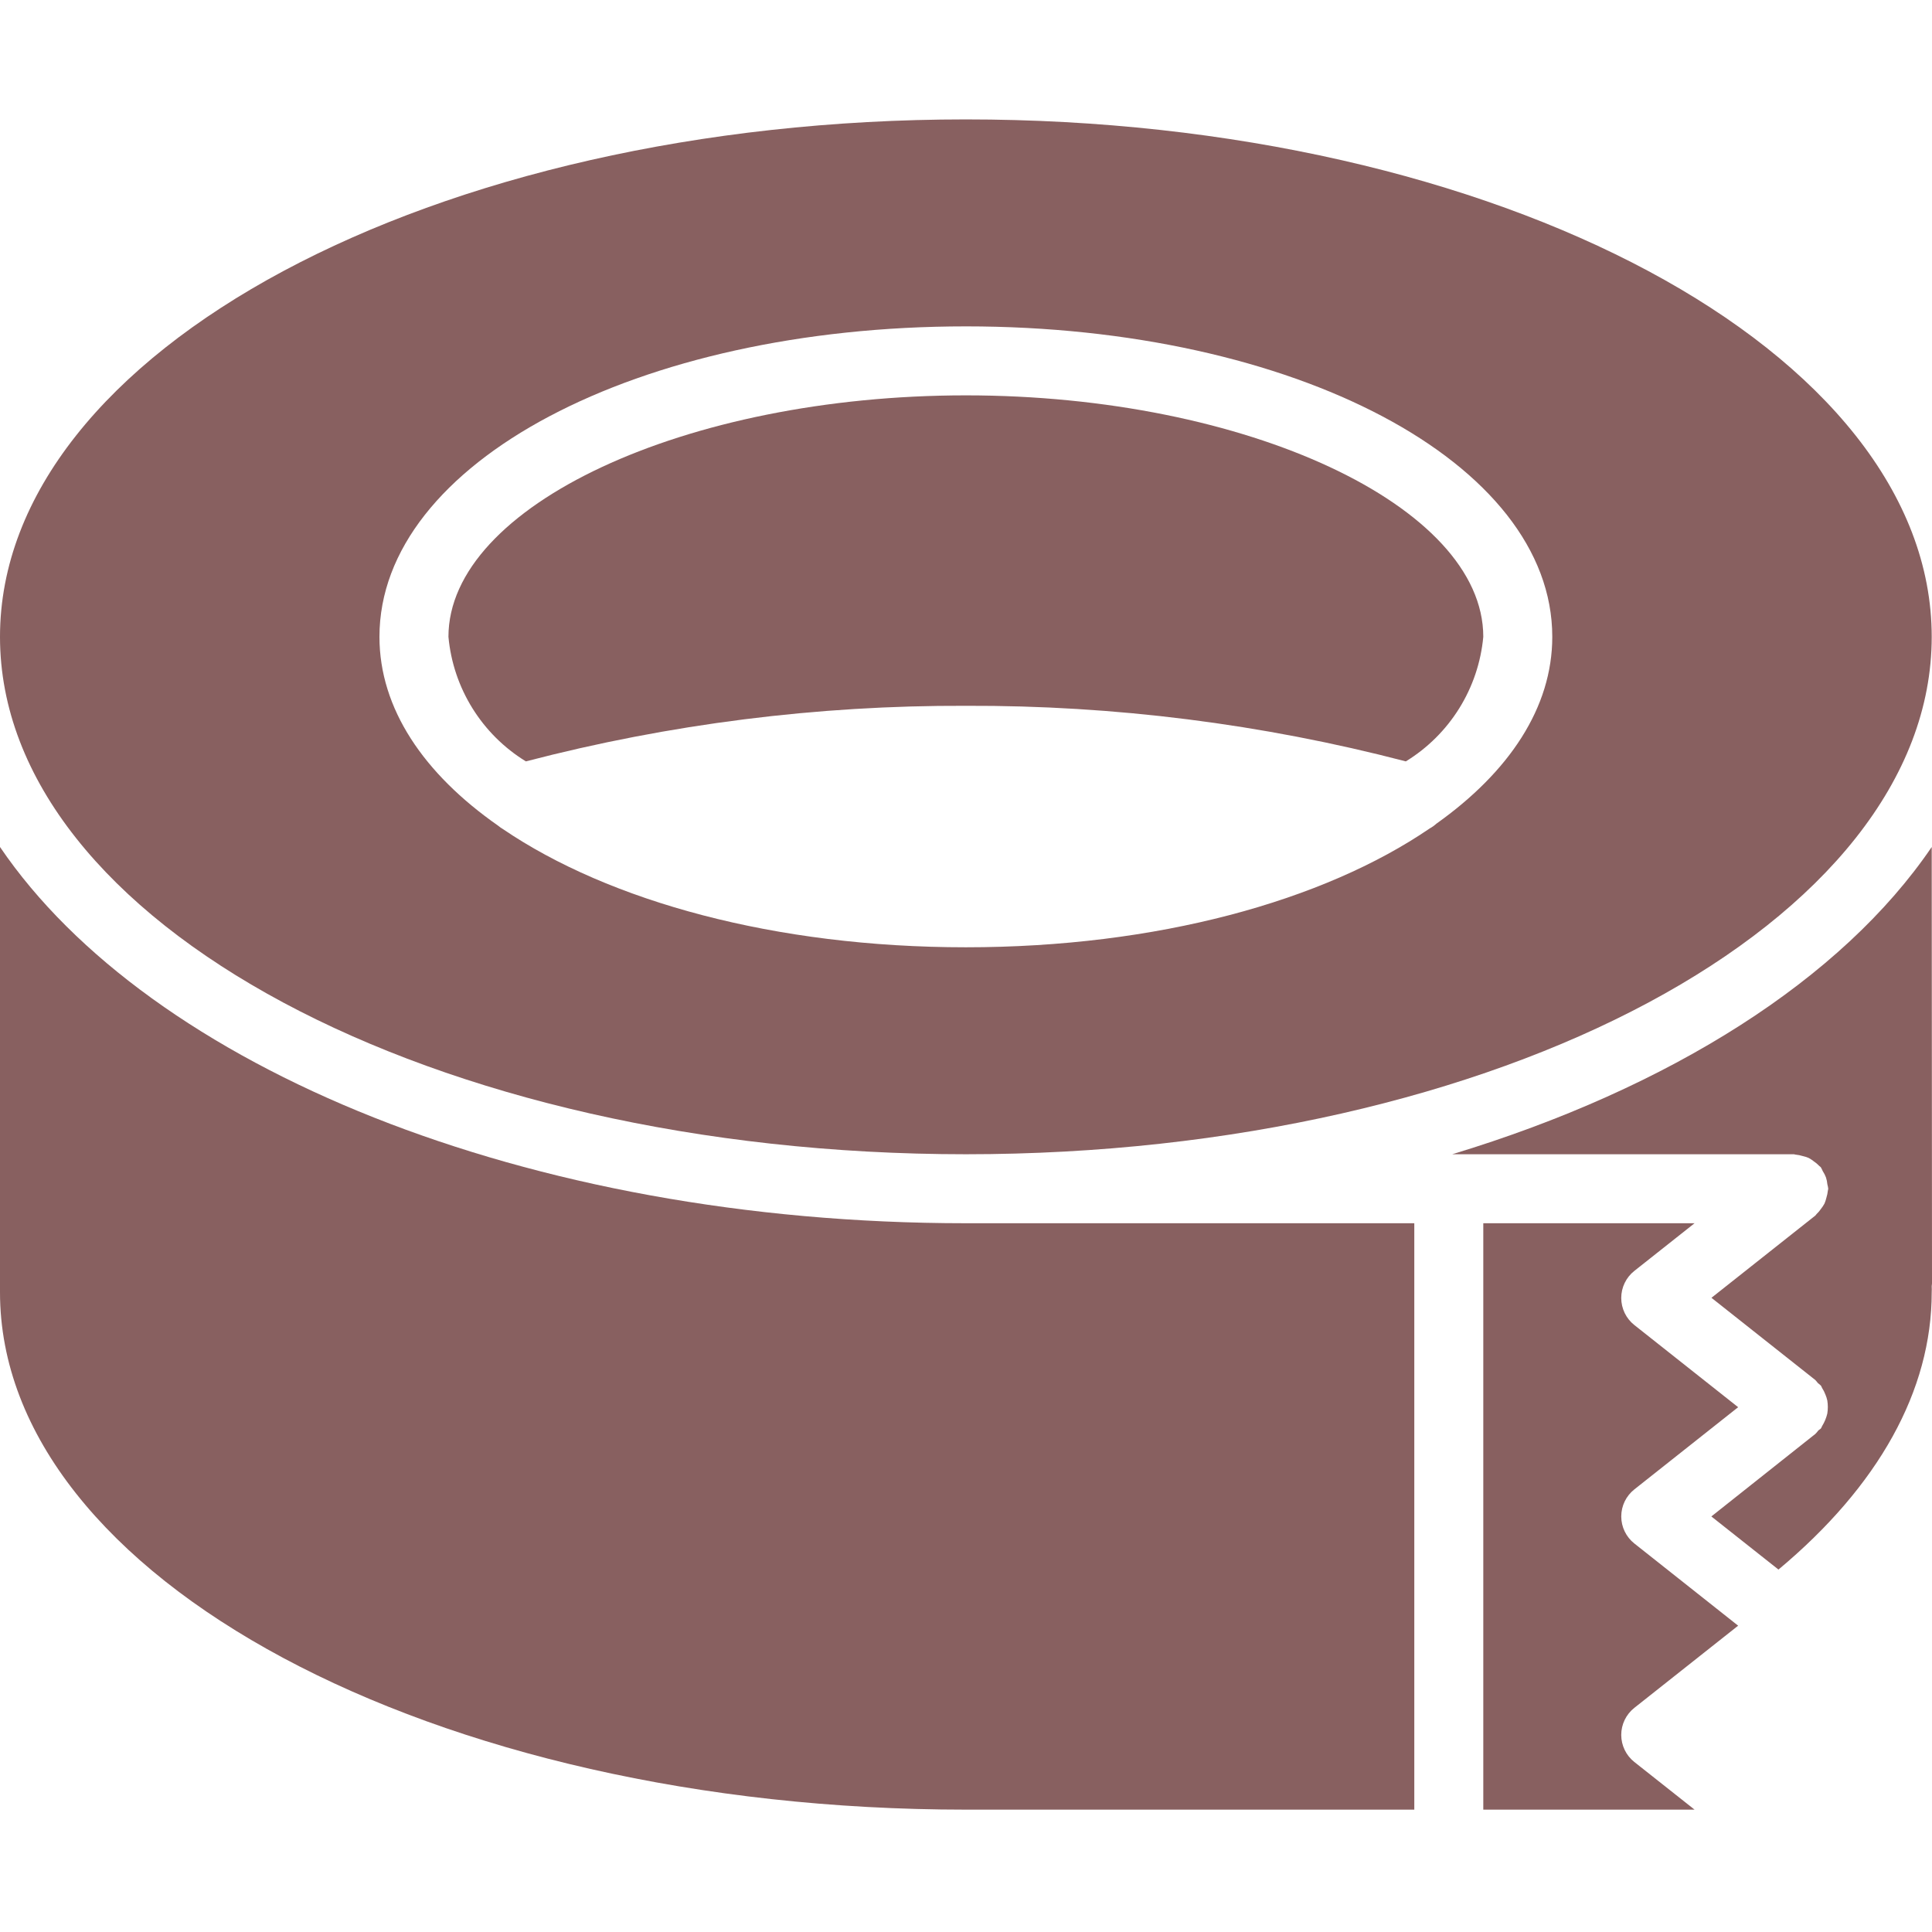
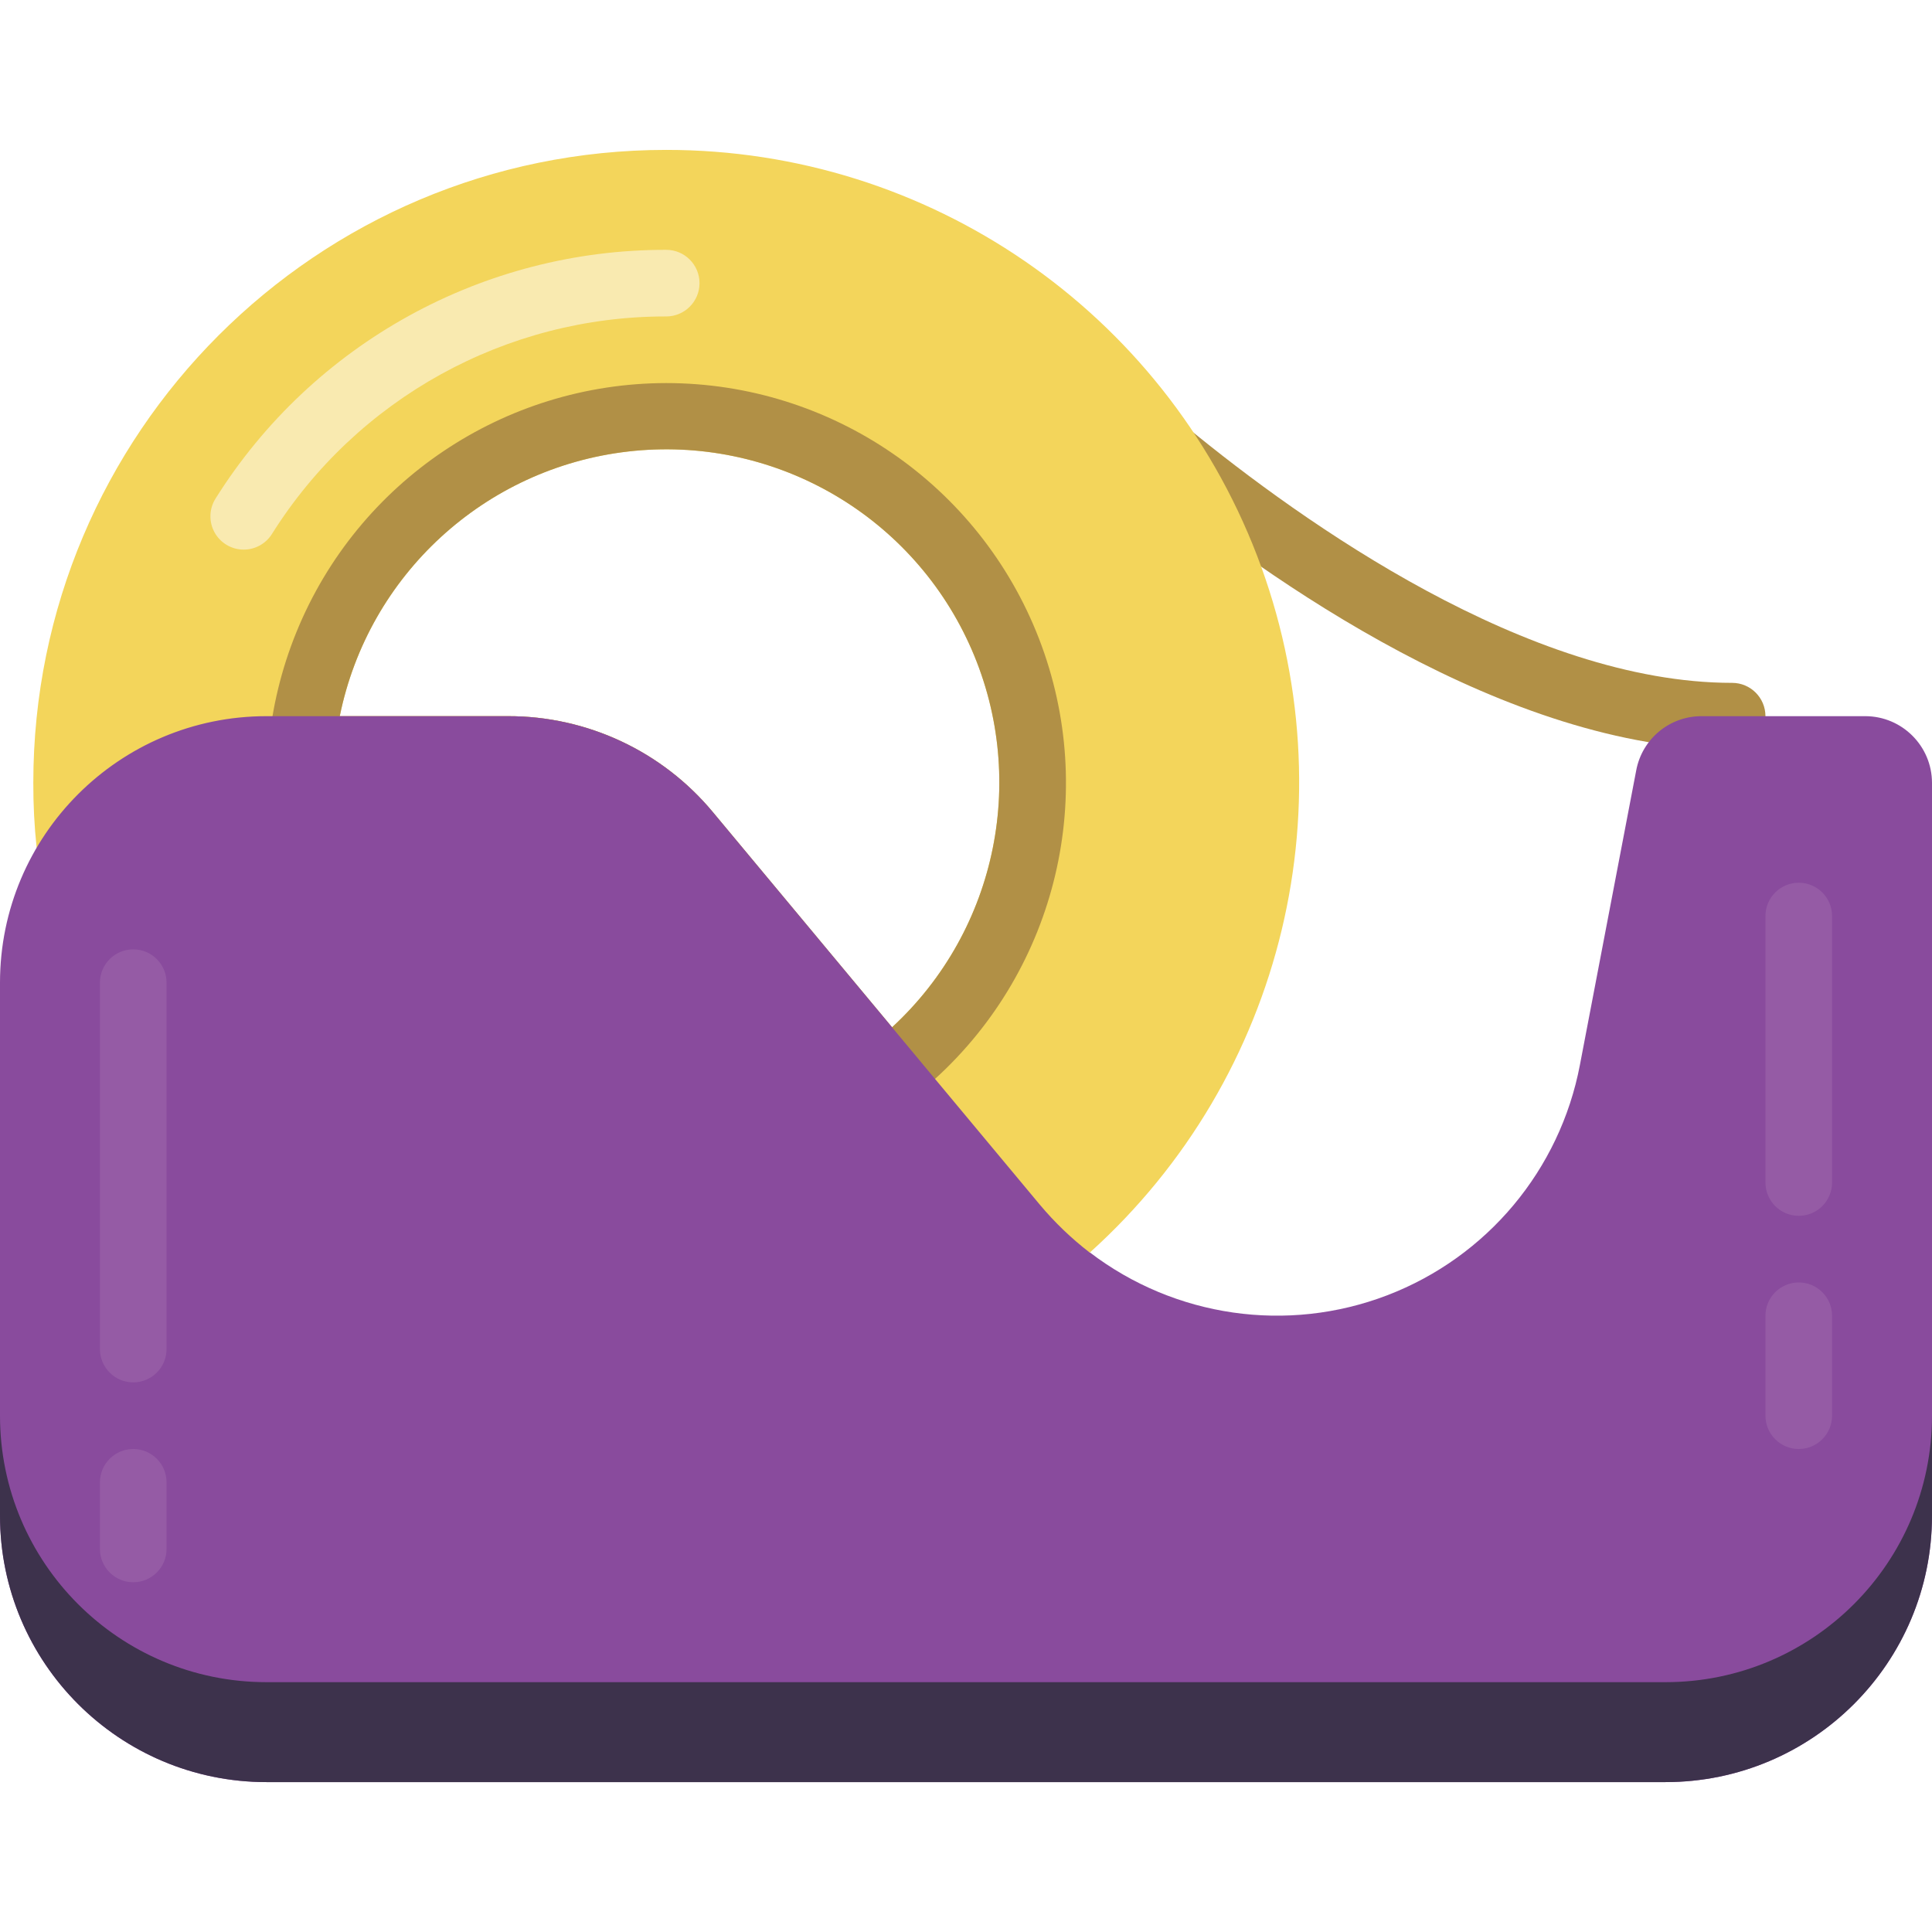
- <svg xmlns="http://www.w3.org/2000/svg" height="512px" viewBox="0 -31 503.09 503" width="512px" class="hovered-paths">
-   <g>
-     <path d="m136.938 167.219c37.406-9.754 75.918-14.617 114.57-14.473 38.656-.145 77.168 4.719 114.57 14.473 11.461-7.031 18.934-19.051 20.168-32.438 0-34.078-61.699-62.875-134.738-62.875-73.035 0-134.734 28.797-134.734 62.875 1.23 13.387 8.707 25.406 20.164 32.438zm0 0" data-original="#000000" class="hovered-path active-path" data-old_color="#000000" fill="#886060" />
-     <path d="m251.508 269.52c138.68 0 251.508-60.445 251.508-134.738s-112.828-134.734-251.508-134.734c-138.68 0-251.508 60.441-251.508 134.734s112.828 134.738 251.508 134.738zm0-215.578c85.621 0 152.703 35.508 152.703 80.84 0 18.449-11.246 35.211-30.199 48.676-.512.469-1.078.871-1.688 1.203-27.711 18.926-71.078 30.965-120.816 30.965-49.602 0-92.879-11.965-120.598-30.812-.41-.242-.797-.516-1.16-.824-19.41-13.547-30.941-30.516-30.941-49.207 0-45.332 67.078-80.84 152.699-80.84zm0 0" data-original="#000000" class="hovered-path active-path" data-old_color="#000000" fill="#886060" />
-     <path d="m441.262 287.484h-55.016v152.699h55.016l-15.684-12.41c-2.152-1.707-3.41-4.301-3.41-7.047 0-2.75 1.258-5.344 3.41-7.047l27.031-21.398-27.031-21.406c-2.148-1.703-3.406-4.297-3.406-7.039 0-2.746 1.258-5.34 3.406-7.043l27.031-21.406-27.031-21.395c-2.152-1.703-3.41-4.301-3.41-7.047 0-2.75 1.258-5.344 3.41-7.047zm0 0" data-original="#000000" class="hovered-path active-path" data-old_color="#000000" fill="#886060" />
-     <path d="m503.016 189.512c-23.352 34.375-68.051 62.789-124.855 80.008h88.926c.18 0 .324.09.496.098.633.059 1.262.188 1.867.379.52.113 1.027.277 1.52.484.48.258.938.559 1.363.898.512.344.984.746 1.41 1.195.117.125.281.188.387.32.191.328.363.668.512 1.016.34.516.621 1.066.836 1.645.191.582.316 1.188.367 1.797.105.375.18.762.227 1.148 0 .18-.09.324-.098.496-.062.609-.188 1.211-.371 1.797-.121.523-.285 1.039-.492 1.535-.258.484-.559.945-.898 1.375-.344.508-.742.977-1.188 1.398-.125.117-.188.289-.332.398l-27.035 21.402 27.035 21.398c.242.25.469.52.676.797.277.207.543.434.789.676.164.207.199.449.344.664.332.516.605 1.062.824 1.637.219.508.391 1.035.504 1.578.18 1.121.18 2.266 0 3.387-.266 1.137-.715 2.223-1.328 3.215-.145.219-.18.469-.344.668-.16.195-.477.332-.684.547-.234.32-.496.621-.781.898l-27.062 21.469 17.48 13.832c26.039-21.746 39.906-46.582 39.906-72.219.027-.516.027-1.031 0-1.547 0-.27.082-.512.074-.77 0-.066 0-.117 0-.18zm0 0" data-original="#000000" class="hovered-path active-path" data-old_color="#000000" fill="#886060" />
-     <path d="m251.508 440.184h116.773v-152.699h-116.773c-114.562 0-212.586-40.734-251.508-97.973v115.938c0 74.293 112.828 134.734 251.508 134.734zm0 0" data-original="#000000" class="hovered-path active-path" data-old_color="#000000" fill="#886060" />
+ <svg xmlns="http://www.w3.org/2000/svg" width="512" height="512" viewBox="0 0 58 49" version="1.1">
+   <defs />
+   <g id="Page-1" stroke="none" stroke-width="1" fill="none" fill-rule="evenodd">
+     <g id="029---Tape-Dispenser" fill-rule="nonzero">
+       <path d="M52,18 C45.262,18 38.059,12.908 34.365,9.873 C33.941,9.522 33.881,8.894 34.231,8.468 C34.58,8.043 35.208,7.98 35.635,8.328 C39.122,11.193 45.886,16 52,16 C52.552,16 53,16.448 53,17 C53,17.552 52.552,18 52,18 Z" id="Shape" fill="#B19046" />
+       <path d="M20,-1.77635684e-15 C9.507,-5.32907052e-15 1,8.507 1,19 C0.998,19.651 1.031,20.302 1.1,20.95 L9.1,24.02 L24.74,30.03 L32.71,33.1 L32.72,33.1 C38.563,27.837 40.558,19.518 37.737,12.178 C34.916,4.838 27.863,-0.004 20,-1.77635684e-15 Z M21.4,19.88 C19.881,18.052 17.627,16.997 15.25,17 L10.2,17 C11.061,12.758 14.554,9.551 18.854,9.055 C23.155,8.559 27.286,10.886 29.09,14.821 C30.894,18.756 29.962,23.405 26.78,26.34 L21.4,19.88 Z" id="Shape" fill="#F3D55B" />
+       <path d="M7.315,12 C6.951,11.999 6.616,11.801 6.44,11.481 C6.265,11.162 6.277,10.773 6.472,10.465 C9.393,5.811 14.505,2.99 20,3 C20.552,3 21,3.448 21,4 C21,4.552 20.552,5 20,5 C15.191,4.992 10.717,7.462 8.161,11.535 C7.977,11.825 7.658,12 7.315,12 Z" id="Shape" fill="#F9EAB0" />
+       <path d="M20,7 C15.13,7.006 10.747,9.953 8.905,14.461 C7.063,18.969 8.128,24.143 11.6,27.557 C15.073,30.971 20.264,31.948 24.74,30.03 C25.962,29.508 27.088,28.785 28.07,27.89 C31.74,24.554 32.981,19.306 31.194,14.68 C29.407,10.054 24.959,7.002 20,7 Z M26.78,26.34 L21.4,19.88 C19.881,18.052 17.627,16.997 15.25,17 L10.2,17 C11.061,12.758 14.554,9.551 18.854,9.055 C23.155,8.559 27.286,10.886 29.09,14.821 C30.894,18.756 29.962,23.405 26.78,26.34 Z" id="Shape" fill="#B19046" />
+       <path d="M58,19 L58,41 C58,45.418 54.418,49 50,49 L8,49 C3.582,49 4.4408921e-16,45.418 0,41 L0,25 C-5.55111512e-16,20.582 3.582,17 8,17 L15.25,17 C17.627,16.997 19.881,18.052 21.4,19.88 L26.78,26.34 L28.07,27.89 L31.22,31.67 C31.664,32.199 32.163,32.678 32.71,33.1 L32.72,33.1 C35.271,35.046 38.648,35.533 41.644,34.386 C44.641,33.239 46.83,30.622 47.43,27.47 L49.12,18.63 C49.295,17.685 50.119,17 51.08,17 L56,17 C57.103,17.003 57.997,17.897 58,19 Z" id="Shape" fill="#894B9D" />
+       <path d="M58,38 L58,41 C58,45.418 54.418,49 50,49 L8,49 C3.582,49 4.4408921e-16,45.418 0,41 L0,38 C4.4408921e-16,42.418 3.582,46 8,46 L50,46 C54.418,46 58,42.418 58,38 Z" id="Shape" fill="#3D324C" />
+       <path d="M4,37 C3.448,37 3,36.552 3,36 L3,25 C3,24.448 3.448,24 4,24 C4.552,24 5,24.448 5,25 L5,36 C5,36.552 4.552,37 4,37 Z" id="Shape" fill="#955BA5" />
+       <path d="M4,43 C3.448,43 3,42.552 3,42 L3,40 C3,39.448 3.448,39 4,39 C4.552,39 5,39.448 5,40 L5,42 C5,42.552 4.552,43 4,43 Z" id="Shape" fill="#955BA5" />
+       <path d="M54,32 C53.448,32 53,31.552 53,31 L53,23 C53,22.448 53.448,22 54,22 C54.552,22 55,22.448 55,23 L55,31 C55,31.552 54.552,32 54,32 Z" id="Shape" fill="#955BA5" />
+       <path d="M54,39 C53.448,39 53,38.552 53,38 L53,35 C53,34.448 53.448,34 54,34 C54.552,34 55,34.448 55,35 L55,38 C55,38.552 54.552,39 54,39 Z" id="Shape" fill="#955BA5" />
+     </g>
  </g>
</svg>
